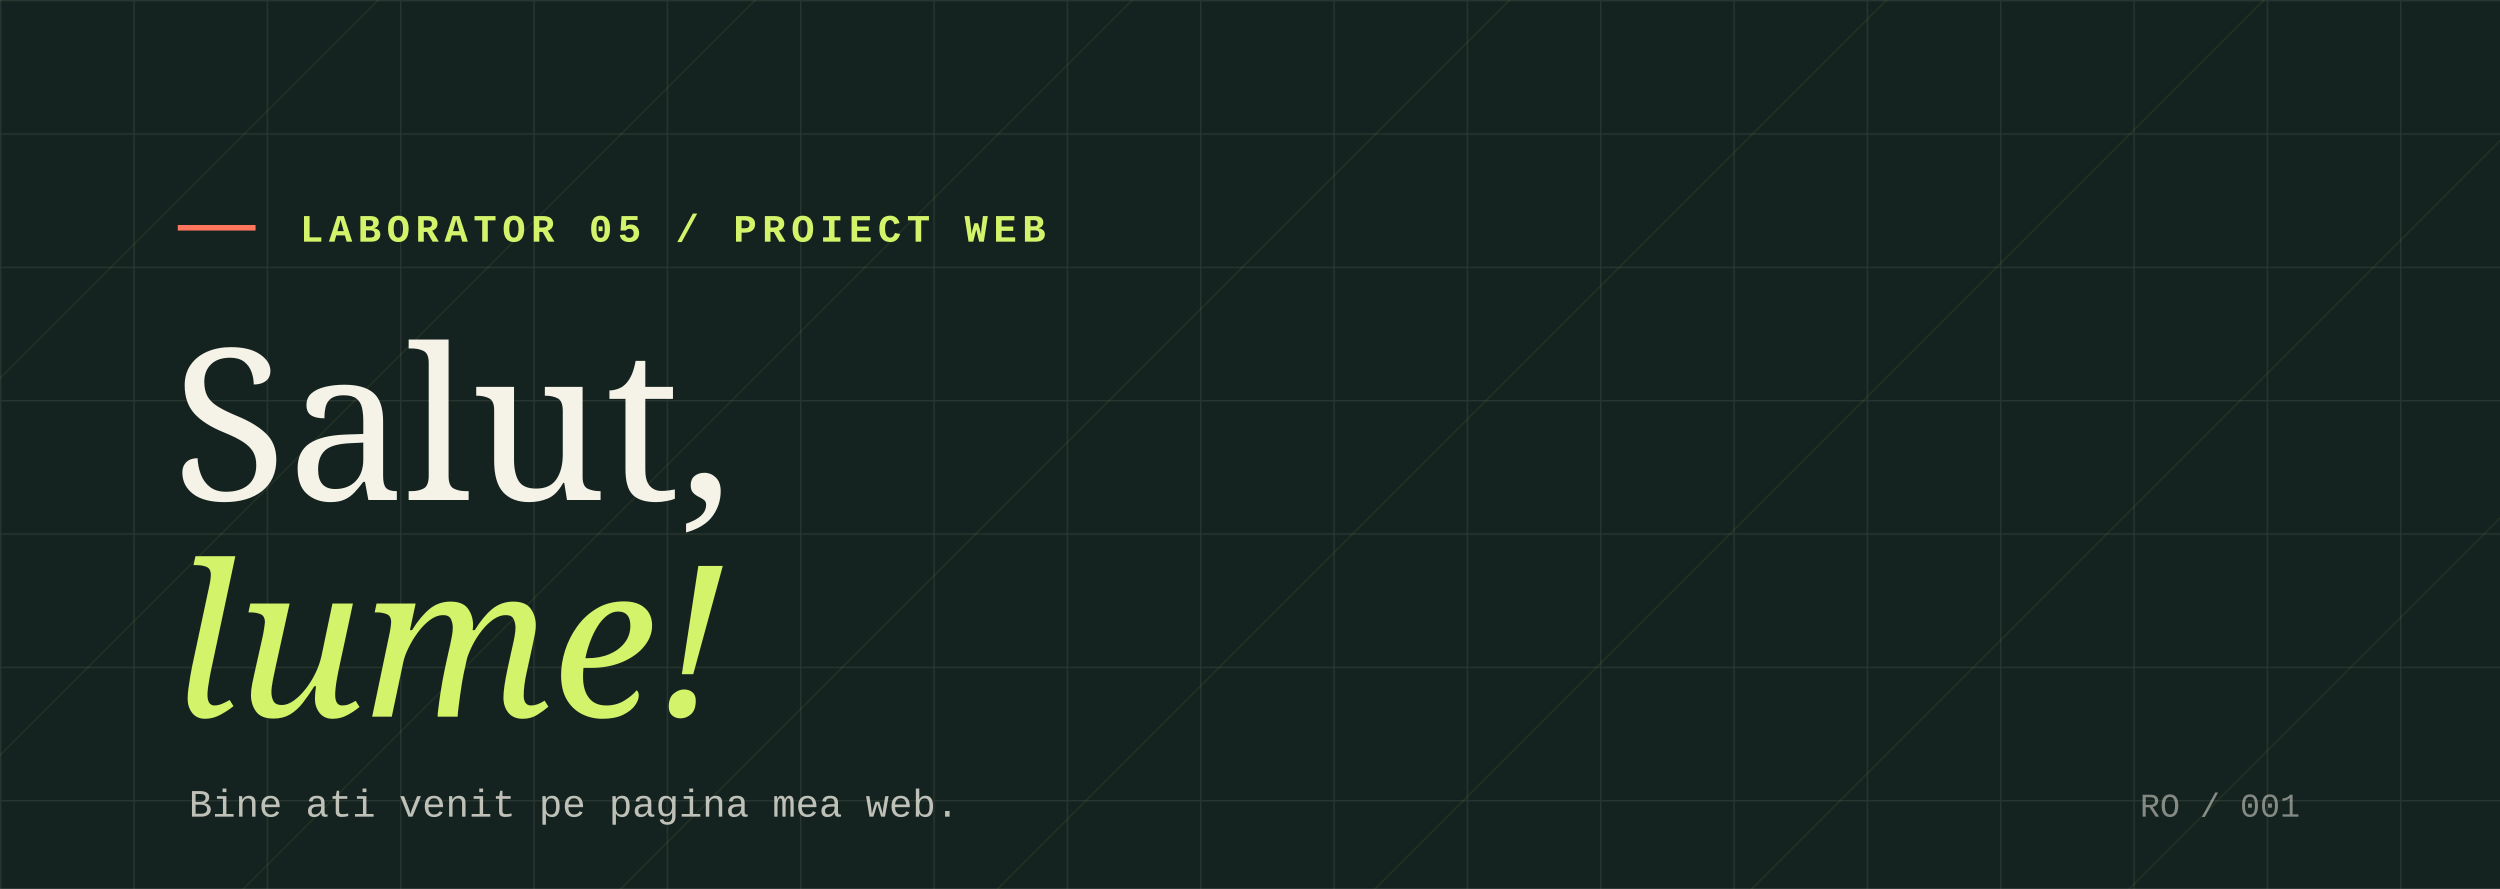
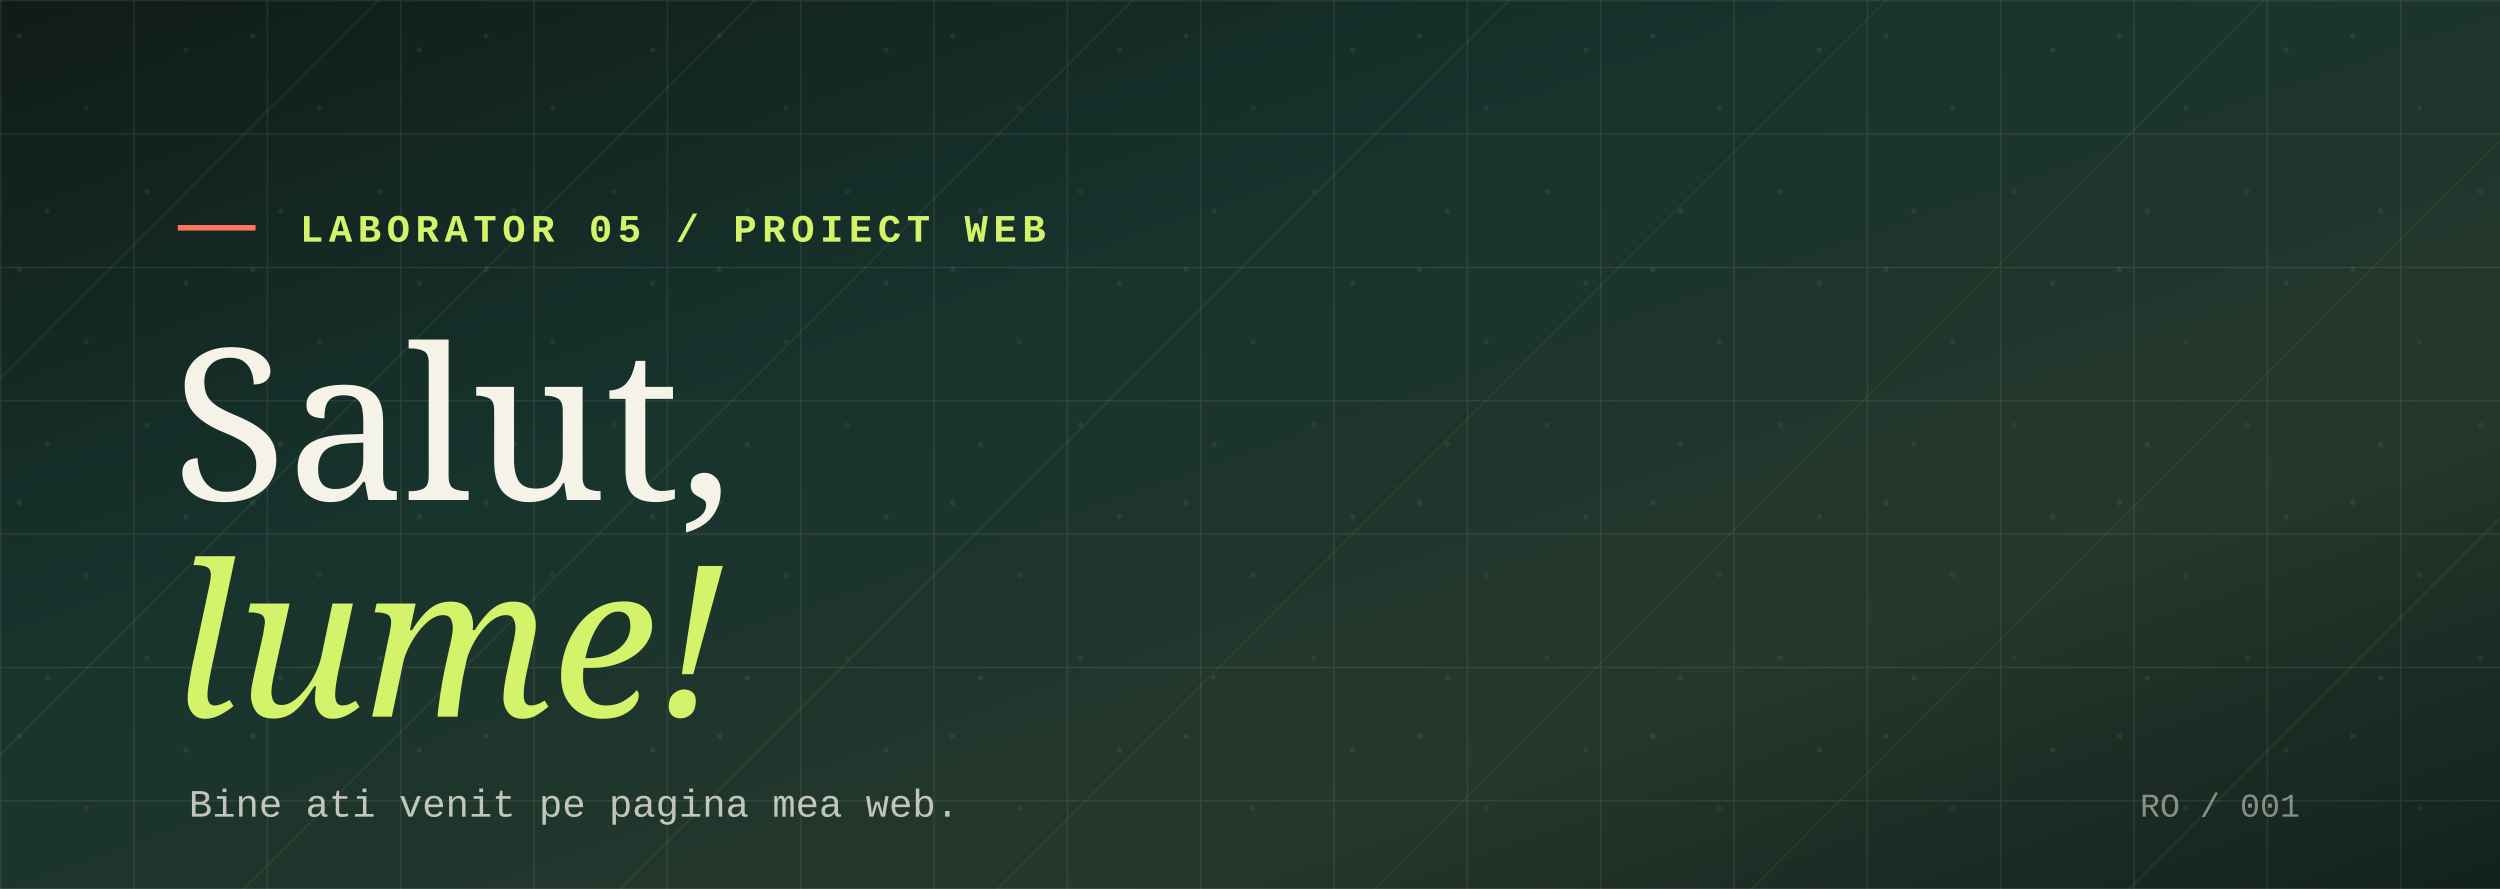
<svg xmlns="http://www.w3.org/2000/svg" viewBox="0 0 900 320" role="img" aria-labelledby="title description">
  <defs>
+     <linearGradient id="ambient" x1="0%" y1="0%" x2="100%" y2="100%">
+       <stop offset="0" stop-color="#101b19" />
+       <stop offset=".38" stop-color="#17342d" />
+       <stop offset=".72" stop-color="#26372b" />
+       <stop offset="1" stop-color="#12211e" />
+       <animateTransform attributeName="gradientTransform" type="rotate" values="-4 .5 .5;4 .5 .5;-4 .5 .5" dur="32s" repeatCount="indefinite" />
+     </linearGradient>
    <pattern id="grid" width="48" height="48" patternUnits="userSpaceOnUse">
      <path d="M48 0H0V48" fill="none" stroke="#f5f2e8" stroke-opacity=".09" stroke-width="1" />
      <animateTransform attributeName="patternTransform" type="translate" values="0 0;48 48;0 0" dur="18s" repeatCount="indefinite" />
    </pattern>
    <pattern id="diagonal-grid" width="96" height="96" patternUnits="userSpaceOnUse" patternTransform="rotate(45)">
      <path d="M0 0V96" fill="none" stroke="#d3f36b" stroke-opacity=".08" stroke-width="1" />
      <animateTransform attributeName="patternTransform" type="translate" additive="sum" values="0 0;96 0;0 0" dur="34s" repeatCount="indefinite" />
+     </pattern>
+     <pattern id="grain" width="84" height="84" patternUnits="userSpaceOnUse">
+       <circle cx="7" cy="13" r="1" fill="#f5f2e8" fill-opacity=".13" />
+       <circle cx="31" cy="39" r="1" fill="#f5f2e8" fill-opacity=".1" />
+       <circle cx="67" cy="18" r="1" fill="#f5f2e8" fill-opacity=".12" />
+       <circle cx="53" cy="69" r="1" fill="#f5f2e8" fill-opacity=".1" />
+       <circle cx="17" cy="76" r="1" fill="#f5f2e8" fill-opacity=".12" />
    </pattern>
    <linearGradient id="beam" x1="0" x2="1">
      <stop offset="0" stop-color="#d3f36b" stop-opacity="0" />
      <stop offset=".5" stop-color="#d3f36b" stop-opacity=".12" />
      <stop offset="1" stop-color="#d3f36b" stop-opacity="0" />
    </linearGradient>
    <linearGradient id="horizontal-beam" x1="0" y1="0" x2="0" y2="1">
      <stop offset="0" stop-color="#d3f36b" stop-opacity="0" />
      <stop offset=".5" stop-color="#d3f36b" stop-opacity=".07" />
      <stop offset="1" stop-color="#d3f36b" stop-opacity="0" />
    </linearGradient>
  </defs>
-   <rect width="900" height="320" fill="#14231f" />
+   <rect width="900" height="320" fill="url(#ambient)" />
+   <rect width="900" height="320" fill="url(#grain)" opacity=".55" />
  <rect width="900" height="320" fill="url(#grid)" />
  <rect width="900" height="320" fill="url(#diagonal-grid)" />
  <rect x="-180" y="0" width="180" height="320" fill="url(#beam)">
    <animate attributeName="x" values="-180;900;-180" dur="12s" repeatCount="indefinite" />
  </rect>
  <rect x="0" y="-120" width="900" height="120" fill="url(#horizontal-beam)">
    <animate attributeName="y" values="-120;320;-120" dur="16s" repeatCount="indefinite" />
  </rect>
  <path d="M64 82h28" stroke="#ff765e" stroke-width="2" />
  <text x="108" y="87" fill="#d3f36b" font-family="Courier New, monospace" font-size="14" font-weight="bold" letter-spacing="2">LABORATOR 05 / PROIECT WEB</text>
  <text x="62" y="180" fill="#f5f2e8" font-family="Georgia, serif" font-size="76">Salut,</text>
  <text x="62" y="258" fill="#d3f36b" font-family="Georgia, serif" font-size="76" font-style="italic">lume!</text>
  <text x="68" y="294" fill="#f5f2e8" fill-opacity=".76" font-family="Courier New, monospace" font-size="14">Bine ati venit pe pagina mea web.</text>
  <text x="828" y="294" fill="#f5f2e8" fill-opacity=".5" font-family="Courier New, monospace" font-size="12" text-anchor="end">RO / 001</text>
</svg>
